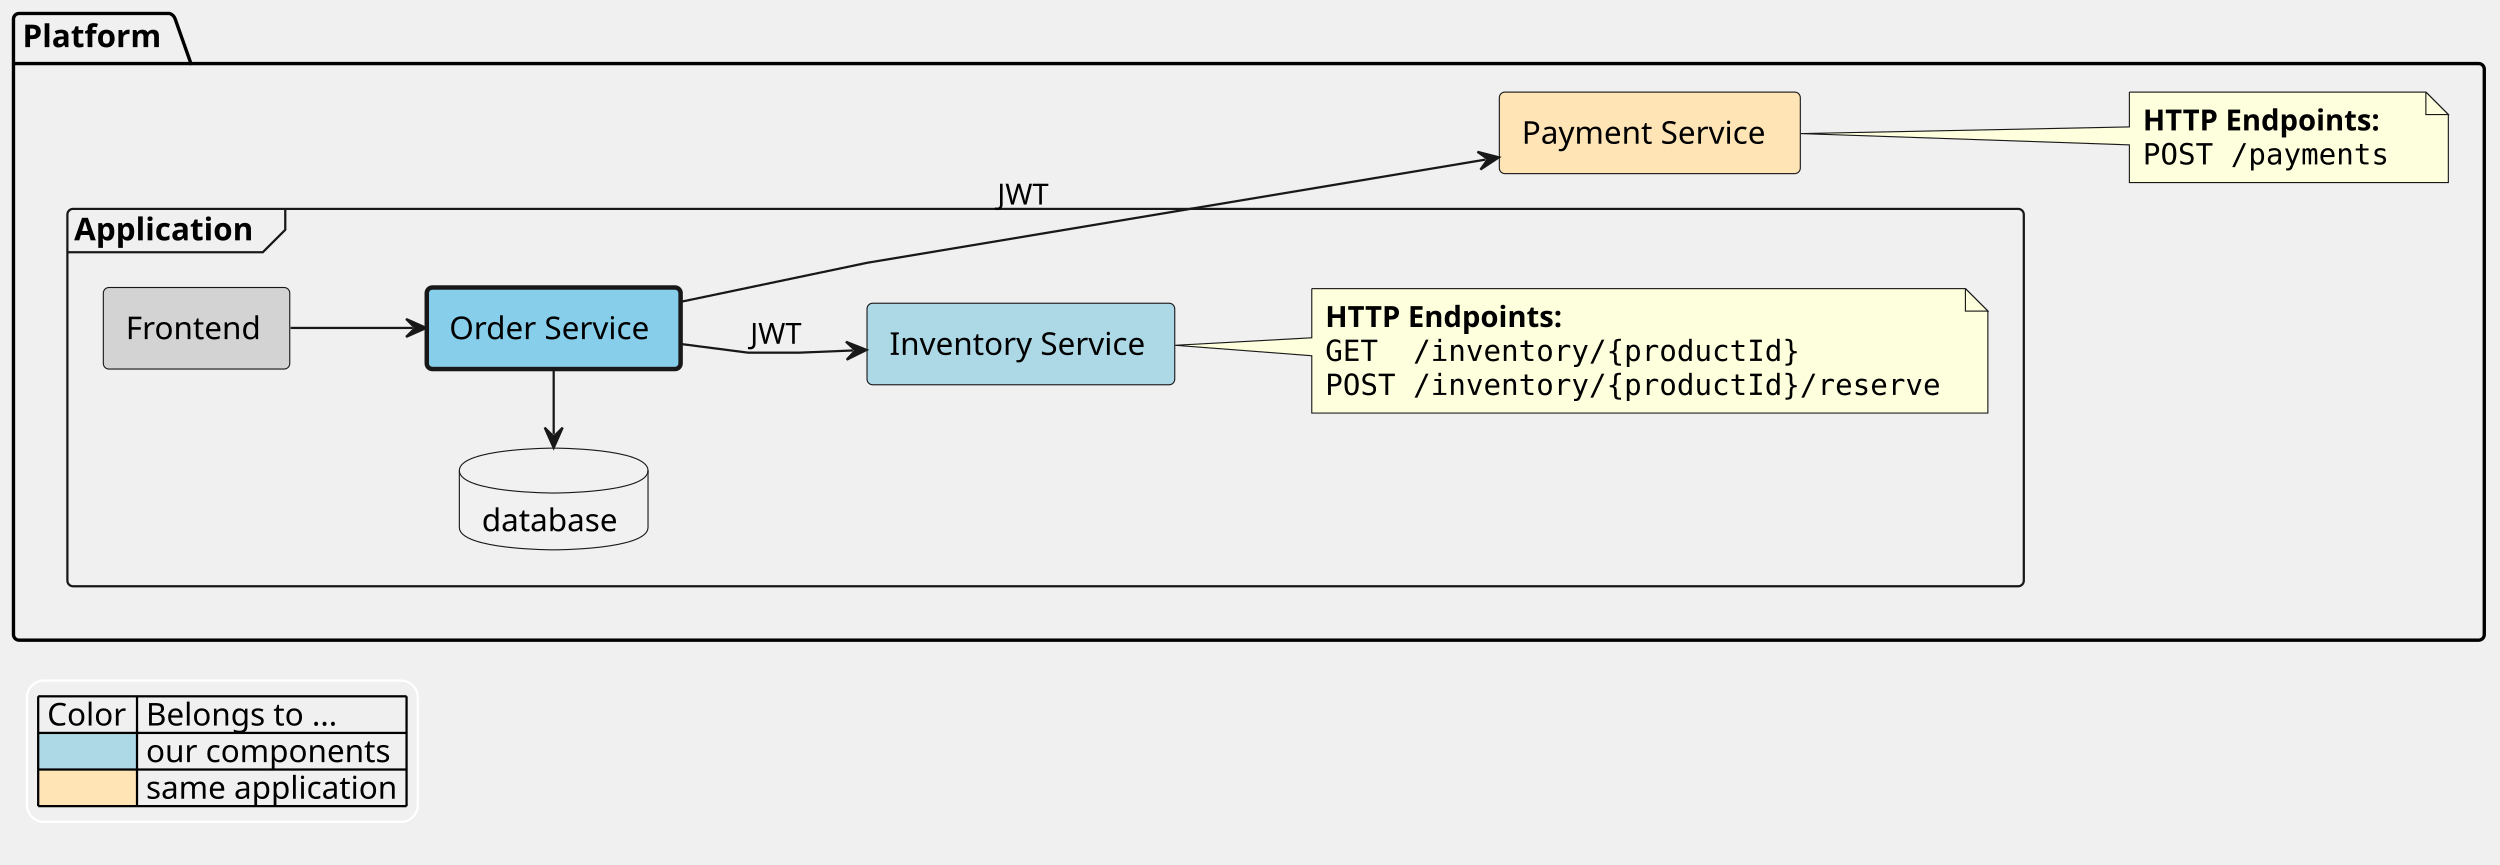
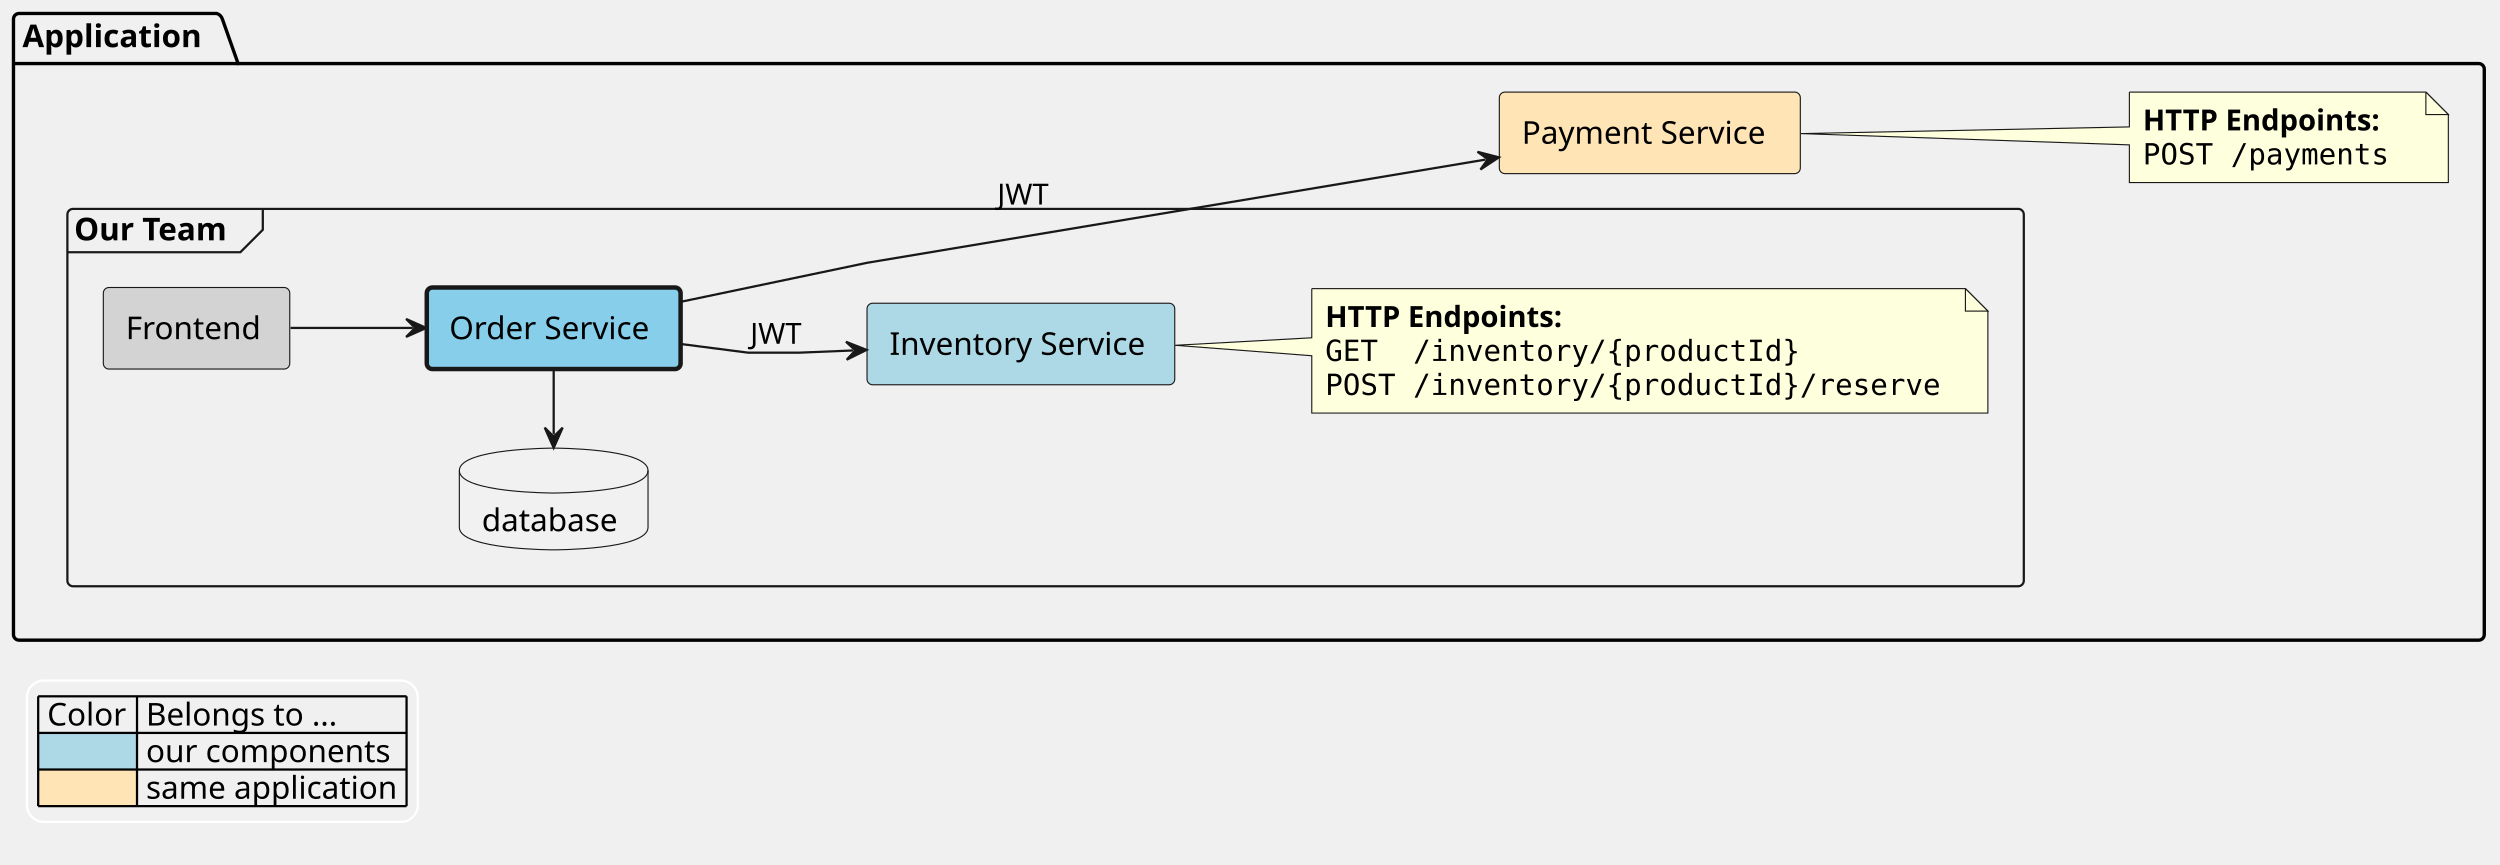
<svg xmlns="http://www.w3.org/2000/svg" contentStyleType="text/css" height="385px" preserveAspectRatio="none" style="width:1113px;height:385px;background:#FFFFFF;" version="1.1" viewBox="0 0 1113 385" width="1113px" zoomAndPan="magnify">
  <defs />
  <g>
-     <g id="cluster_Platform">
-       <path d="M8.5,6 L75.5,6 A3.75,3.75 0 0 1 78,8.5 L85,28.297 L1103.5,28.297 A2.5,2.5 0 0 1 1106,30.797 L1106,282.5 A2.5,2.5 0 0 1 1103.5,285 L8.5,285 A2.5,2.5 0 0 1 6,282.5 L6,8.5 A2.5,2.5 0 0 1 8.5,6 " fill="none" style="stroke:#000000;stroke-width:1.5;" />
-       <line style="stroke:#000000;stroke-width:1.5;" x1="6" x2="85" y1="28.297" y2="28.297" />
-       <text fill="#000000" font-family="sans-serif" font-size="14" font-weight="bold" lengthAdjust="spacing" textLength="66" x="10" y="20.995">Platform</text>
+     <g id="cluster_Application">
+       <path d="M8.5,6 L96.5,6 A3.75,3.75 0 0 1 99,8.5 L106,28.297 L1103.5,28.297 A2.5,2.5 0 0 1 1106,30.797 L1106,282.5 A2.5,2.5 0 0 1 1103.5,285 L8.5,285 A2.5,2.5 0 0 1 6,282.5 L6,8.5 A2.5,2.5 0 0 1 8.5,6 " fill="none" style="stroke:#000000;stroke-width:1.5;" />
+       <line style="stroke:#000000;stroke-width:1.5;" x1="6" x2="106" y1="28.297" y2="28.297" />
+       <text fill="#000000" font-family="sans-serif" font-size="14" font-weight="bold" lengthAdjust="spacing" textLength="87" x="10" y="20.995">Application</text>
    </g>
-     <g id="cluster_Application">
+     <g id="cluster_Our Team">
      <rect fill="none" height="168" rx="2.5" ry="2.5" style="stroke:#181818;stroke-width:1.0;" width="871" x="30" y="93" />
-       <path d="M127,93 L127,102.297 L117,112.297 L30,112.297 " fill="none" style="stroke:#181818;stroke-width:1.0;" />
-       <text fill="#000000" font-family="sans-serif" font-size="14" font-weight="bold" lengthAdjust="spacing" textLength="87" x="33" y="106.995">Application</text>
+       <path d="M117,93 L117,102.297 L107,112.297 L30,112.297 " fill="none" style="stroke:#181818;stroke-width:1.0;" />
+       <text fill="#000000" font-family="sans-serif" font-size="14" font-weight="bold" lengthAdjust="spacing" textLength="77" x="33" y="106.995">Our Team</text>
    </g>
-     <g id="elem_platform__payment_service">
+     <g id="elem_application__payment_service">
      <rect fill="#FFE4B5" height="36.297" rx="2.5" ry="2.5" style="stroke:#181818;stroke-width:0.5;" width="134" x="667.5" y="41" />
      <text fill="#000000" font-family="sans-serif" font-size="14" lengthAdjust="spacing" textLength="114" x="677.5" y="63.995">Payment Service</text>
    </g>
    <g id="elem_GMN12">
      <path d="M948,41 L948,56.5 L801.73,59.47 L948,64.5 L948,81.266 A0,0 0 0 0 948,81.266 L1090,81.266 A0,0 0 0 0 1090,81.266 L1090,51 L1080,41 L948,41 A0,0 0 0 0 948,41 " fill="#FEFFDD" style="stroke:#181818;stroke-width:0.5;" />
      <path d="M1080,41 L1080,51 L1090,51 L1080,41 " fill="#FEFFDD" style="stroke:#181818;stroke-width:0.5;" />
      <text fill="#000000" font-family="sans-serif" font-size="13" font-weight="bold" lengthAdjust="spacing" textLength="121" x="954" y="58.067">HTTP Endpoints:</text>
      <text fill="#000000" font-family="monospace" font-size="13" lengthAdjust="spacing" textLength="112" x="954" y="73.2">POST /payments</text>
    </g>
-     <g id="elem_platform__application__frontend">
+     <g id="elem_application__team__frontend">
      <rect fill="#D3D3D3" height="36.297" rx="2.5" ry="2.5" style="stroke:#181818;stroke-width:0.5;" width="83" x="46" y="128" />
      <text fill="#000000" font-family="sans-serif" font-size="14" lengthAdjust="spacing" textLength="63" x="56" y="150.995">Frontend</text>
    </g>
-     <g id="elem_platform__application__order_service">
+     <g id="elem_application__team__order_service">
      <rect fill="#87CEEB" height="36.297" rx="2.5" ry="2.5" style="stroke:#181818;stroke-width:2.0;" width="113" x="190" y="128" />
      <text fill="#000000" font-family="sans-serif" font-size="14" lengthAdjust="spacing" textLength="93" x="200" y="150.995">Order Service</text>
    </g>
-     <g id="elem_platform__application__order_database">
+     <g id="elem_application__team__order_database">
      <path d="M204.5,209.5 C204.5,199.5 246.5,199.5 246.5,199.5 C246.5,199.5 288.5,199.5 288.5,209.5 L288.5,234.797 C288.5,244.797 246.5,244.797 246.5,244.797 C246.5,244.797 204.5,244.797 204.5,234.797 L204.5,209.5 " fill="#F1F1F1" style="stroke:#181818;stroke-width:0.5;" />
      <path d="M204.5,209.5 C204.5,219.5 246.5,219.5 246.5,219.5 C246.5,219.5 288.5,219.5 288.5,209.5 " fill="none" style="stroke:#181818;stroke-width:0.5;" />
      <text fill="#000000" font-family="sans-serif" font-size="14" lengthAdjust="spacing" textLength="64" x="214.5" y="236.495">database</text>
    </g>
-     <g id="elem_platform__application__inventory_service">
+     <g id="elem_application__team__inventory_service">
      <rect fill="#ADD8E6" height="36.297" rx="2.5" ry="2.5" style="stroke:#181818;stroke-width:0.5;" width="137" x="386" y="135" />
      <text fill="#000000" font-family="sans-serif" font-size="14" lengthAdjust="spacing" textLength="117" x="396" y="157.995">Inventory Service</text>
    </g>
    <g id="elem_GMN8">
      <path d="M584,128.5 L584,150.38 L523.15,153.73 L584,158.38 L584,183.898 A0,0 0 0 0 584,183.898 L885,183.898 A0,0 0 0 0 885,183.898 L885,138.5 L875,128.5 L584,128.5 A0,0 0 0 0 584,128.5 " fill="#FEFFDD" style="stroke:#181818;stroke-width:0.5;" />
      <path d="M875,128.5 L875,138.5 L885,138.5 L875,128.5 " fill="#FEFFDD" style="stroke:#181818;stroke-width:0.5;" />
      <text fill="#000000" font-family="sans-serif" font-size="13" font-weight="bold" lengthAdjust="spacing" textLength="121" x="590" y="145.567">HTTP Endpoints:</text>
      <text fill="#000000" font-family="monospace" font-size="13" lengthAdjust="spacing" textLength="216" x="590" y="160.7">GET  /inventory/{productId}</text>
      <text fill="#000000" font-family="monospace" font-size="13" lengthAdjust="spacing" textLength="280" x="590" y="175.833">POST /inventory/{productId}/reserve</text>
    </g>
-     <g id="link_platform__application__frontend_platform__application__order_service">
-       <path d="M129.34,146 C147.78,146 163.86,146 183.79,146 " fill="none" id="platform__application__frontend-to-platform__application__order_service" style="stroke:#181818;stroke-width:1.0;" />
+     <g id="link_application__team__frontend_application__team__order_service">
+       <path d="M129.34,146 C147.78,146 163.86,146 183.79,146 " fill="none" id="application__team__frontend-to-application__team__order_service" style="stroke:#181818;stroke-width:1.0;" />
      <polygon fill="#181818" points="189.79,146,180.79,142,184.79,146,180.79,150,189.79,146" style="stroke:#181818;stroke-width:1.0;" />
    </g>
-     <g id="link_platform__application__order_database_platform__application__order_service">
-       <path d="M246.5,193.38 C246.5,193.38 246.5,171.33 246.5,171.33 C246.5,171.33 246.5,168.2 246.5,164.14 " fill="none" id="platform__application__order_database-backto-platform__application__order_service" style="stroke:#181818;stroke-width:1.0;" />
+     <g id="link_application__team__order_database_application__team__order_service">
+       <path d="M246.5,193.38 C246.5,193.38 246.5,171.33 246.5,171.33 C246.5,171.33 246.5,168.2 246.5,164.14 " fill="none" id="application__team__order_database-backto-application__team__order_service" style="stroke:#181818;stroke-width:1.0;" />
      <polygon fill="#181818" points="246.5,199.38,250.5,190.38,246.5,194.38,242.5,190.38,246.5,199.38" style="stroke:#181818;stroke-width:1.0;" />
    </g>
-     <g id="link_platform__application__order_service_platform__application__inventory_service">
-       <path d="M303.1,153.15 C319.43,155.25 333,157 333,157 C333,157 356,157 356,157 C356,157 363.155,156.705 379.785,156.025 " fill="none" id="platform__application__order_service-to-platform__application__inventory_service" style="stroke:#181818;stroke-width:1.0;" />
+     <g id="link_application__team__order_service_application__team__inventory_service">
+       <path d="M303.1,153.15 C319.43,155.25 333,157 333,157 C333,157 356,157 356,157 C356,157 363.155,156.705 379.785,156.025 " fill="none" id="application__team__order_service-to-application__team__inventory_service" style="stroke:#181818;stroke-width:1.0;" />
      <polygon fill="#181818" points="385.78,155.78,376.624,152.151,380.784,155.984,376.951,160.144,385.78,155.78" style="stroke:#181818;stroke-width:1.0;" />
      <text fill="#000000" font-family="sans-serif" font-size="13" lengthAdjust="spacing" textLength="21" x="334" y="153.067">JWT</text>
    </g>
-     <g id="link_platform__application__order_service_platform__payment_service">
-       <path d="M303.04,134.37 C341.57,126.3 386,117 386,117 C386,117 560.582,87.857 661.402,71.037 " fill="none" id="platform__application__order_service-to-platform__payment_service" style="stroke:#181818;stroke-width:1.0;" />
+     <g id="link_application__team__order_service_application__payment_service">
+       <path d="M303.04,134.37 C341.57,126.3 386,117 386,117 C386,117 560.582,87.857 661.402,71.037 " fill="none" id="application__team__order_service-to-application__payment_service" style="stroke:#181818;stroke-width:1.0;" />
      <polygon fill="#181818" points="667.32,70.05,657.784,67.585,662.388,70.873,659.101,75.477,667.32,70.05" style="stroke:#181818;stroke-width:1.0;" />
      <text fill="#000000" font-family="sans-serif" font-size="13" lengthAdjust="spacing" textLength="21" x="444" y="91.067">JWT</text>
    </g>
    <rect fill="none" height="62.891" id="_legend" rx="7.5" ry="7.5" style="stroke:#FFFFFF;stroke-width:1.0;" width="174" x="12" y="303" />
    <text fill="#000000" font-family="sans-serif" font-size="14" lengthAdjust="spacing" textLength="36" x="21" y="322.995">Color</text>
    <text fill="#000000" font-family="sans-serif" font-size="14" lengthAdjust="spacing" textLength="91" x="65" y="322.995">Belongs to ...</text>
    <rect fill="#ADD8E6" height="16.297" style="stroke:none;stroke-width:1.0;" width="44" x="17" y="326.297" />
    <text fill="#000000" font-family="sans-serif" font-size="14" lengthAdjust="spacing" textLength="4" x="17" y="339.292"> </text>
    <text fill="#000000" font-family="sans-serif" font-size="14" lengthAdjust="spacing" textLength="115" x="65" y="339.292">our components</text>
    <rect fill="#FFE4B5" height="16.297" style="stroke:none;stroke-width:1.0;" width="44" x="17" y="342.594" />
    <text fill="#000000" font-family="sans-serif" font-size="14" lengthAdjust="spacing" textLength="4" x="17" y="355.589"> </text>
    <text fill="#000000" font-family="sans-serif" font-size="14" lengthAdjust="spacing" textLength="116" x="65" y="355.589">same application</text>
    <line style="stroke:#000000;stroke-width:1.0;" x1="17" x2="181" y1="310" y2="310" />
    <line style="stroke:#000000;stroke-width:1.0;" x1="17" x2="181" y1="326.297" y2="326.297" />
    <line style="stroke:#000000;stroke-width:1.0;" x1="17" x2="181" y1="342.594" y2="342.594" />
    <line style="stroke:#000000;stroke-width:1.0;" x1="17" x2="181" y1="358.891" y2="358.891" />
    <line style="stroke:#000000;stroke-width:1.0;" x1="17" x2="17" y1="310" y2="358.891" />
    <line style="stroke:#000000;stroke-width:1.0;" x1="61" x2="61" y1="310" y2="358.891" />
    <line style="stroke:#000000;stroke-width:1.0;" x1="181" x2="181" y1="310" y2="358.891" />
  </g>
</svg>
